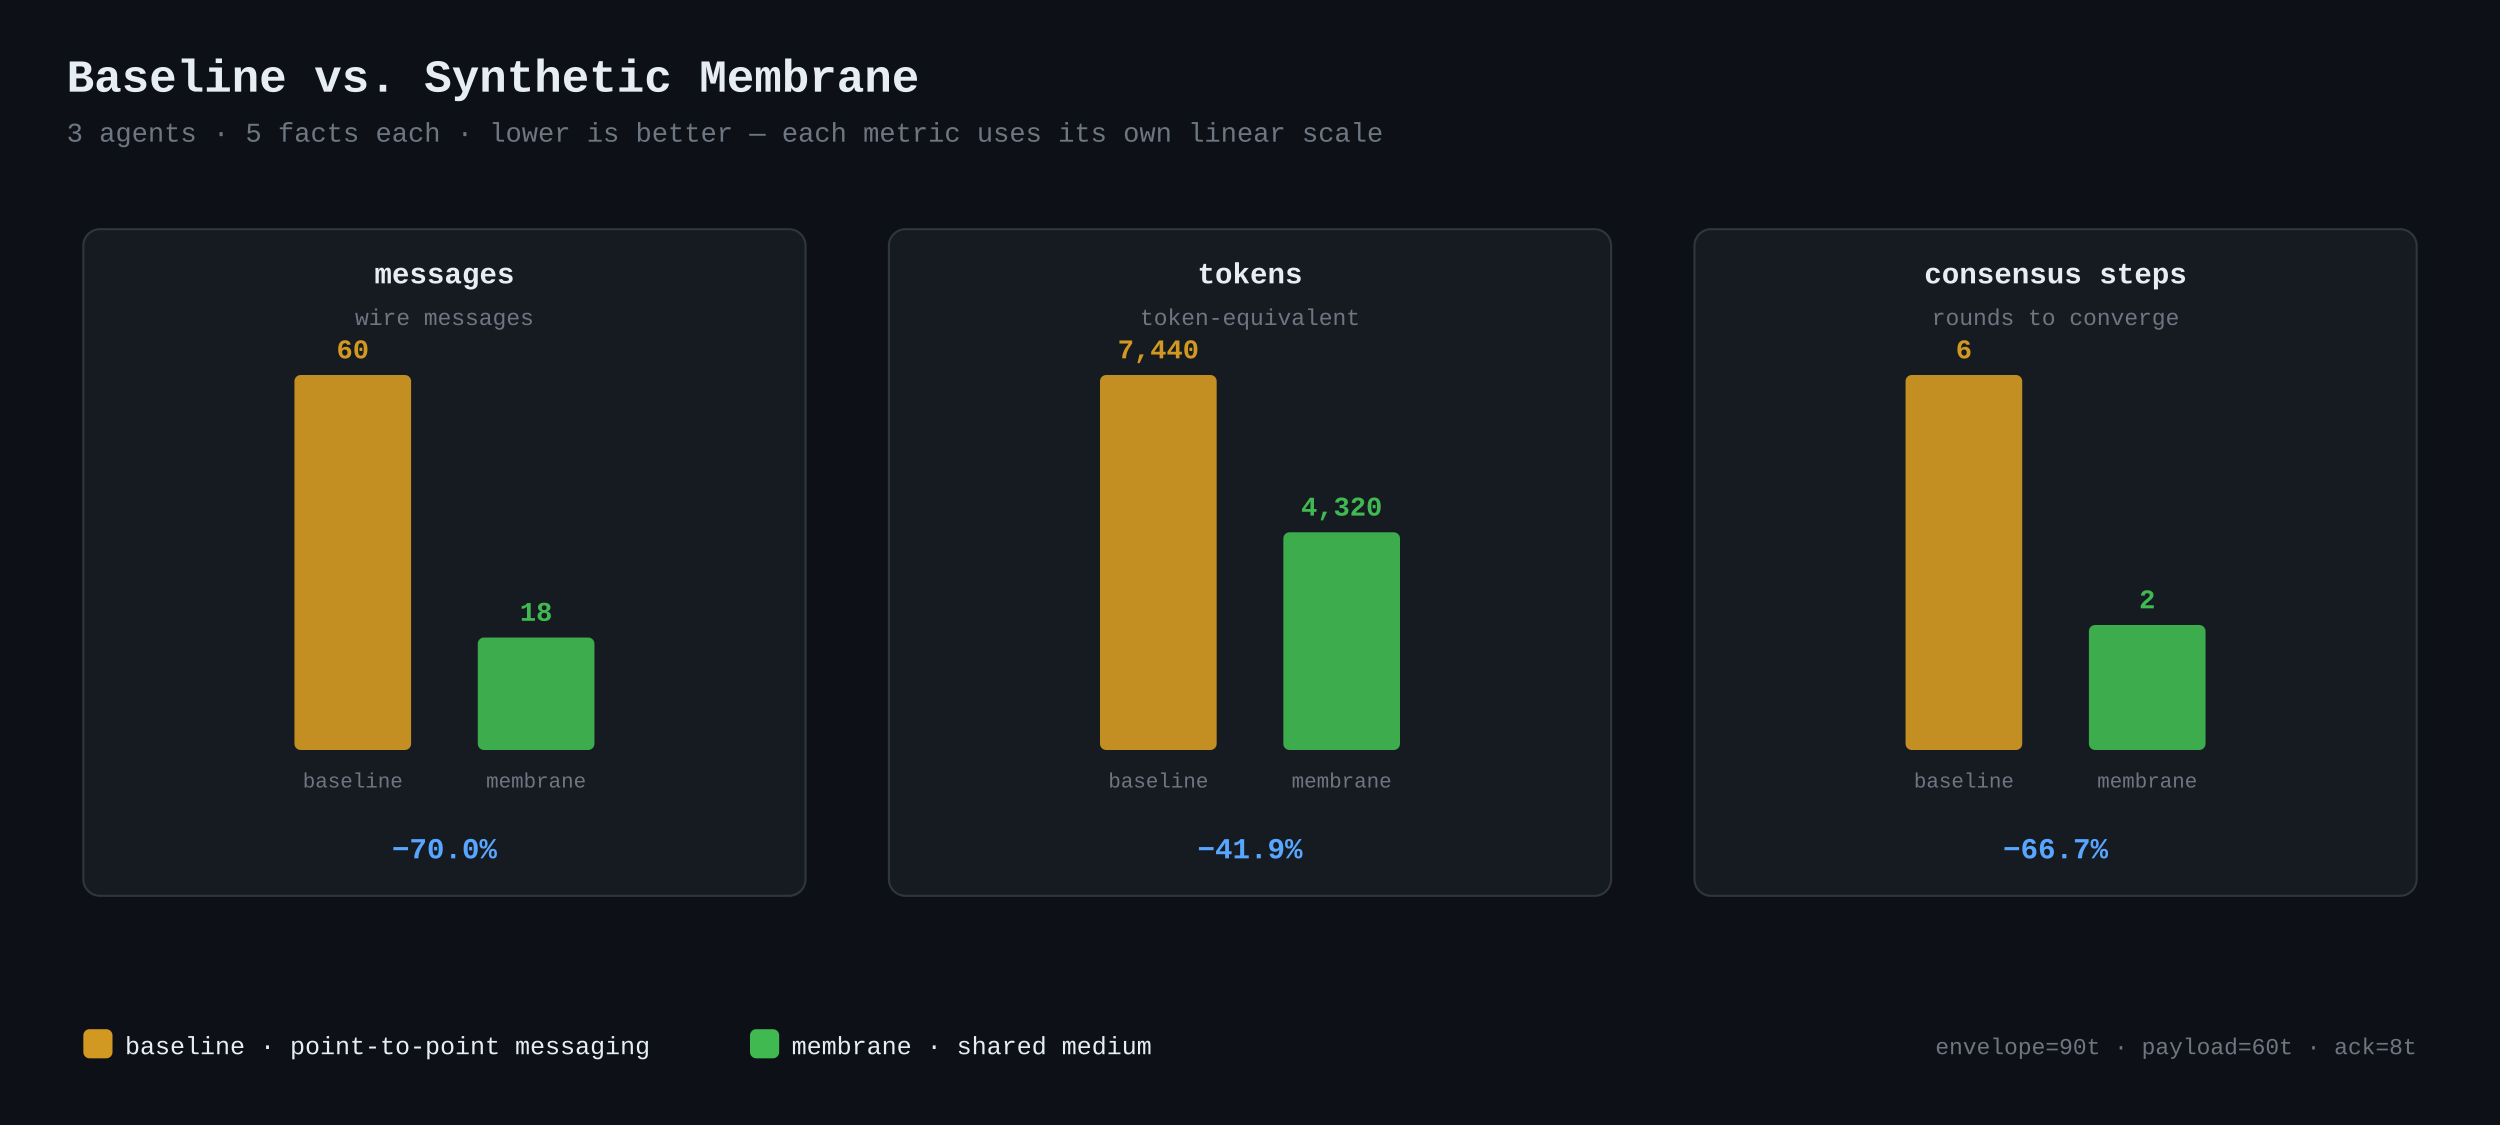
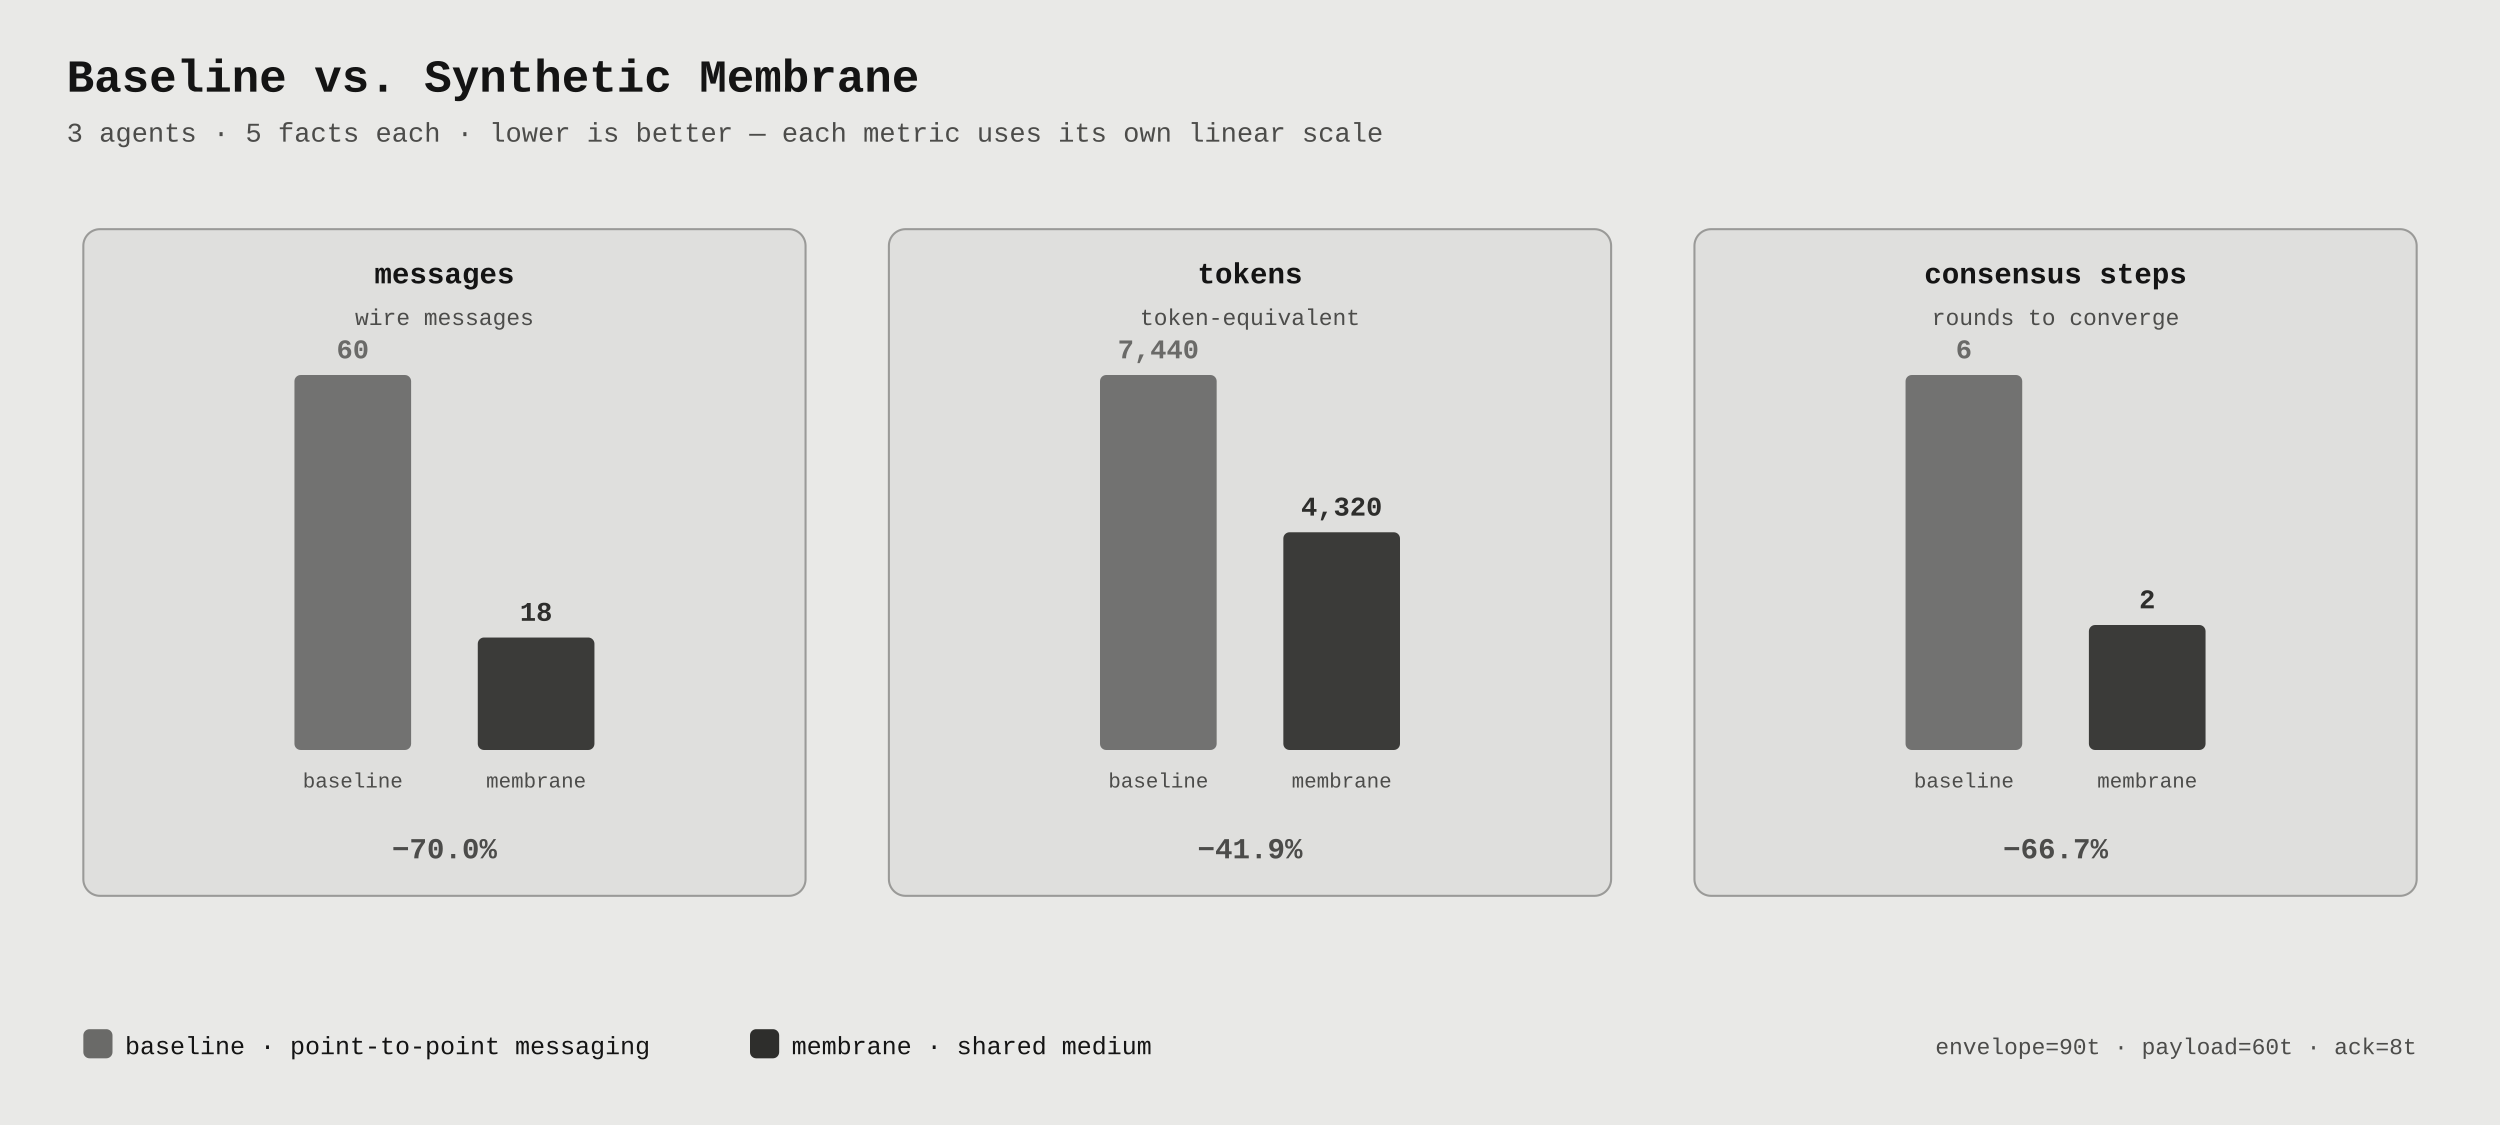
<svg xmlns="http://www.w3.org/2000/svg" viewBox="0 0 1200 540" width="1200" height="540" role="img" aria-label="Baseline vs Membrane benchmark" font-family="ui-monospace, SFMono-Regular, Menlo, Monaco, Consolas, 'Liberation Mono', 'Courier New', monospace">
-   <rect width="1200" height="540" fill="#0d1117" />
-   <text x="32" y="44" fill="#e6edf3" font-size="22" font-weight="700">Baseline vs. Synthetic Membrane</text>
-   <text x="32" y="68" fill="#6e7681" font-size="13">3 agents · 5 facts each · lower is better — each metric uses its own linear scale</text>
-   <rect x="40.0" y="110" width="346.667" height="320" rx="8" fill="#161b22" stroke="#30363d" stroke-width="1" />
-   <text x="213.333" y="136" fill="#e6edf3" font-size="14" font-weight="700" text-anchor="middle">messages</text>
-   <text x="213.333" y="156" fill="#6e7681" font-size="11" text-anchor="middle">wire messages</text>
-   <rect x="141.333" y="180.0" width="56" height="180.0" rx="3" fill="#d29922" fill-opacity="0.92" />
-   <text x="169.333" y="172.0" fill="#d29922" font-size="13" text-anchor="middle" font-weight="700">60</text>
-   <text x="169.333" y="378" fill="#6e7681" font-size="10" text-anchor="middle">baseline</text>
-   <rect x="229.333" y="306.0" width="56" height="54.0" rx="3" fill="#3fb950" fill-opacity="0.92" />
-   <text x="257.333" y="298.0" fill="#3fb950" font-size="13" text-anchor="middle" font-weight="700">18</text>
-   <text x="257.333" y="378" fill="#6e7681" font-size="10" text-anchor="middle">membrane</text>
-   <text x="213.333" y="412" fill="#58a6ff" font-size="14" text-anchor="middle" font-weight="700">−70.0%</text>
-   <rect x="426.667" y="110" width="346.667" height="320" rx="8" fill="#161b22" stroke="#30363d" stroke-width="1" />
-   <text x="600.0" y="136" fill="#e6edf3" font-size="14" font-weight="700" text-anchor="middle">tokens</text>
-   <text x="600.0" y="156" fill="#6e7681" font-size="11" text-anchor="middle">token-equivalent</text>
-   <rect x="528.0" y="180.0" width="56" height="180.0" rx="3" fill="#d29922" fill-opacity="0.92" />
-   <text x="556.0" y="172.0" fill="#d29922" font-size="13" text-anchor="middle" font-weight="700">7,440</text>
-   <text x="556.0" y="378" fill="#6e7681" font-size="10" text-anchor="middle">baseline</text>
-   <rect x="616.0" y="255.484" width="56" height="104.516" rx="3" fill="#3fb950" fill-opacity="0.92" />
-   <text x="644.0" y="247.484" fill="#3fb950" font-size="13" text-anchor="middle" font-weight="700">4,320</text>
-   <text x="644.0" y="378" fill="#6e7681" font-size="10" text-anchor="middle">membrane</text>
-   <text x="600.0" y="412" fill="#58a6ff" font-size="14" text-anchor="middle" font-weight="700">−41.9%</text>
-   <rect x="813.333" y="110" width="346.667" height="320" rx="8" fill="#161b22" stroke="#30363d" stroke-width="1" />
-   <text x="986.667" y="136" fill="#e6edf3" font-size="14" font-weight="700" text-anchor="middle">consensus steps</text>
-   <text x="986.667" y="156" fill="#6e7681" font-size="11" text-anchor="middle">rounds to converge</text>
-   <rect x="914.667" y="180.0" width="56" height="180.0" rx="3" fill="#d29922" fill-opacity="0.92" />
-   <text x="942.667" y="172.0" fill="#d29922" font-size="13" text-anchor="middle" font-weight="700">6</text>
-   <text x="942.667" y="378" fill="#6e7681" font-size="10" text-anchor="middle">baseline</text>
-   <rect x="1002.667" y="300.0" width="56" height="60.0" rx="3" fill="#3fb950" fill-opacity="0.92" />
-   <text x="1030.667" y="292.0" fill="#3fb950" font-size="13" text-anchor="middle" font-weight="700">2</text>
-   <text x="1030.667" y="378" fill="#6e7681" font-size="10" text-anchor="middle">membrane</text>
-   <text x="986.667" y="412" fill="#58a6ff" font-size="14" text-anchor="middle" font-weight="700">−66.7%</text>
-   <rect x="40" y="494" width="14" height="14" rx="3" fill="#d29922" />
-   <text x="60" y="506" fill="#e6edf3" font-size="12">baseline · point-to-point messaging</text>
-   <rect x="360" y="494" width="14" height="14" rx="3" fill="#3fb950" />
-   <text x="380" y="506" fill="#e6edf3" font-size="12">membrane · shared medium</text>
-   <text x="1160" y="506" fill="#6e7681" font-size="11" text-anchor="end">envelope=90t · payload=60t · ack=8t</text>
+   <rect width="1200" height="540" fill="#e9e9e7" />
+   <text x="32" y="44" fill="#141414" font-size="22" font-weight="700">Baseline vs. Synthetic Membrane</text>
+   <text x="32" y="68" fill="#4c4c4a" font-size="13">3 agents · 5 facts each · lower is better — each metric uses its own linear scale</text>
+   <rect x="40.0" y="110" width="346.667" height="320" rx="8" fill="#dfdfdd" stroke="#9a9a98" stroke-width="1" />
+   <text x="213.333" y="136" fill="#141414" font-size="14" font-weight="700" text-anchor="middle">messages</text>
+   <text x="213.333" y="156" fill="#4c4c4a" font-size="11" text-anchor="middle">wire messages</text>
+   <rect x="141.333" y="180.0" width="56" height="180.0" rx="3" fill="#6a6a68" fill-opacity="0.92" />
+   <text x="169.333" y="172.0" fill="#6a6a68" font-size="13" text-anchor="middle" font-weight="700">60</text>
+   <text x="169.333" y="378" fill="#4c4c4a" font-size="10" text-anchor="middle">baseline</text>
+   <rect x="229.333" y="306.0" width="56" height="54.0" rx="3" fill="#2e2e2c" fill-opacity="0.92" />
+   <text x="257.333" y="298.0" fill="#2e2e2c" font-size="13" text-anchor="middle" font-weight="700">18</text>
+   <text x="257.333" y="378" fill="#4c4c4a" font-size="10" text-anchor="middle">membrane</text>
+   <text x="213.333" y="412" fill="#4c4c4a" font-size="14" text-anchor="middle" font-weight="700">−70.0%</text>
+   <rect x="426.667" y="110" width="346.667" height="320" rx="8" fill="#dfdfdd" stroke="#9a9a98" stroke-width="1" />
+   <text x="600.0" y="136" fill="#141414" font-size="14" font-weight="700" text-anchor="middle">tokens</text>
+   <text x="600.0" y="156" fill="#4c4c4a" font-size="11" text-anchor="middle">token-equivalent</text>
+   <rect x="528.0" y="180.0" width="56" height="180.0" rx="3" fill="#6a6a68" fill-opacity="0.92" />
+   <text x="556.0" y="172.0" fill="#6a6a68" font-size="13" text-anchor="middle" font-weight="700">7,440</text>
+   <text x="556.0" y="378" fill="#4c4c4a" font-size="10" text-anchor="middle">baseline</text>
+   <rect x="616.0" y="255.484" width="56" height="104.516" rx="3" fill="#2e2e2c" fill-opacity="0.92" />
+   <text x="644.0" y="247.484" fill="#2e2e2c" font-size="13" text-anchor="middle" font-weight="700">4,320</text>
+   <text x="644.0" y="378" fill="#4c4c4a" font-size="10" text-anchor="middle">membrane</text>
+   <text x="600.0" y="412" fill="#4c4c4a" font-size="14" text-anchor="middle" font-weight="700">−41.9%</text>
+   <rect x="813.333" y="110" width="346.667" height="320" rx="8" fill="#dfdfdd" stroke="#9a9a98" stroke-width="1" />
+   <text x="986.667" y="136" fill="#141414" font-size="14" font-weight="700" text-anchor="middle">consensus steps</text>
+   <text x="986.667" y="156" fill="#4c4c4a" font-size="11" text-anchor="middle">rounds to converge</text>
+   <rect x="914.667" y="180.0" width="56" height="180.0" rx="3" fill="#6a6a68" fill-opacity="0.92" />
+   <text x="942.667" y="172.0" fill="#6a6a68" font-size="13" text-anchor="middle" font-weight="700">6</text>
+   <text x="942.667" y="378" fill="#4c4c4a" font-size="10" text-anchor="middle">baseline</text>
+   <rect x="1002.667" y="300.0" width="56" height="60.0" rx="3" fill="#2e2e2c" fill-opacity="0.92" />
+   <text x="1030.667" y="292.0" fill="#2e2e2c" font-size="13" text-anchor="middle" font-weight="700">2</text>
+   <text x="1030.667" y="378" fill="#4c4c4a" font-size="10" text-anchor="middle">membrane</text>
+   <text x="986.667" y="412" fill="#4c4c4a" font-size="14" text-anchor="middle" font-weight="700">−66.7%</text>
+   <rect x="40" y="494" width="14" height="14" rx="3" fill="#6a6a68" />
+   <text x="60" y="506" fill="#141414" font-size="12">baseline · point-to-point messaging</text>
+   <rect x="360" y="494" width="14" height="14" rx="3" fill="#2e2e2c" />
+   <text x="380" y="506" fill="#141414" font-size="12">membrane · shared medium</text>
+   <text x="1160" y="506" fill="#4c4c4a" font-size="11" text-anchor="end">envelope=90t · payload=60t · ack=8t</text>
</svg>
